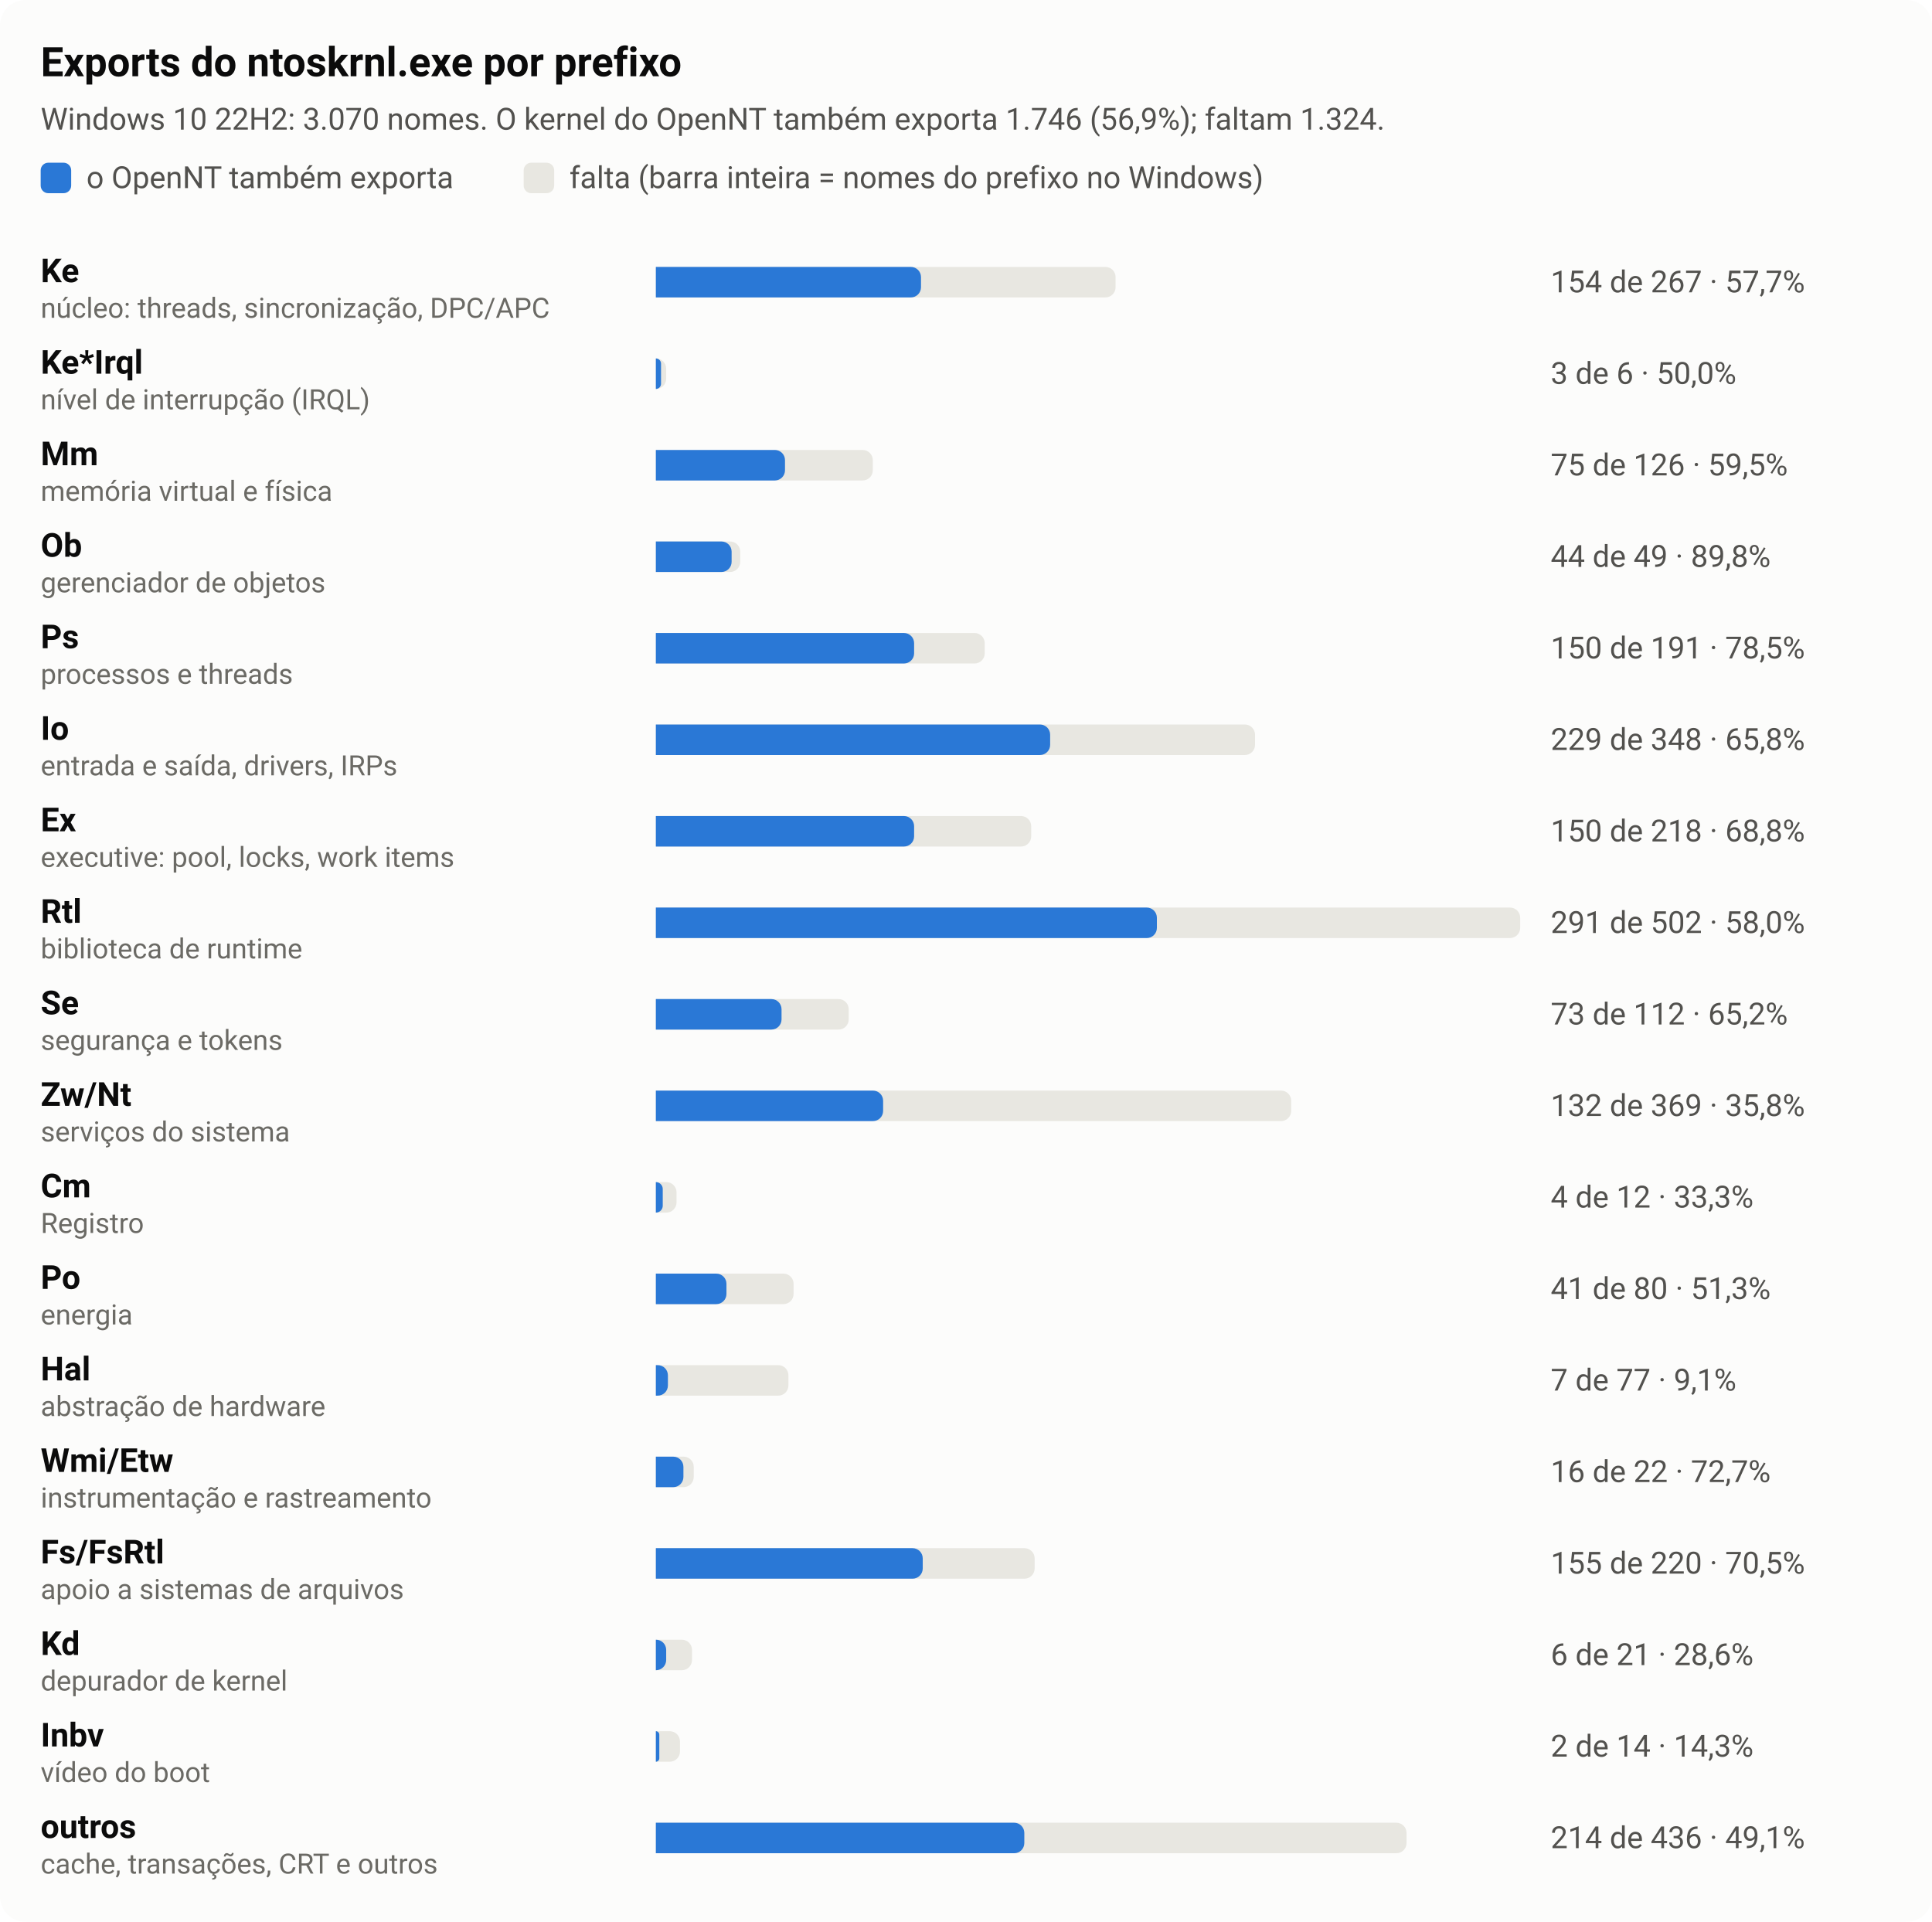
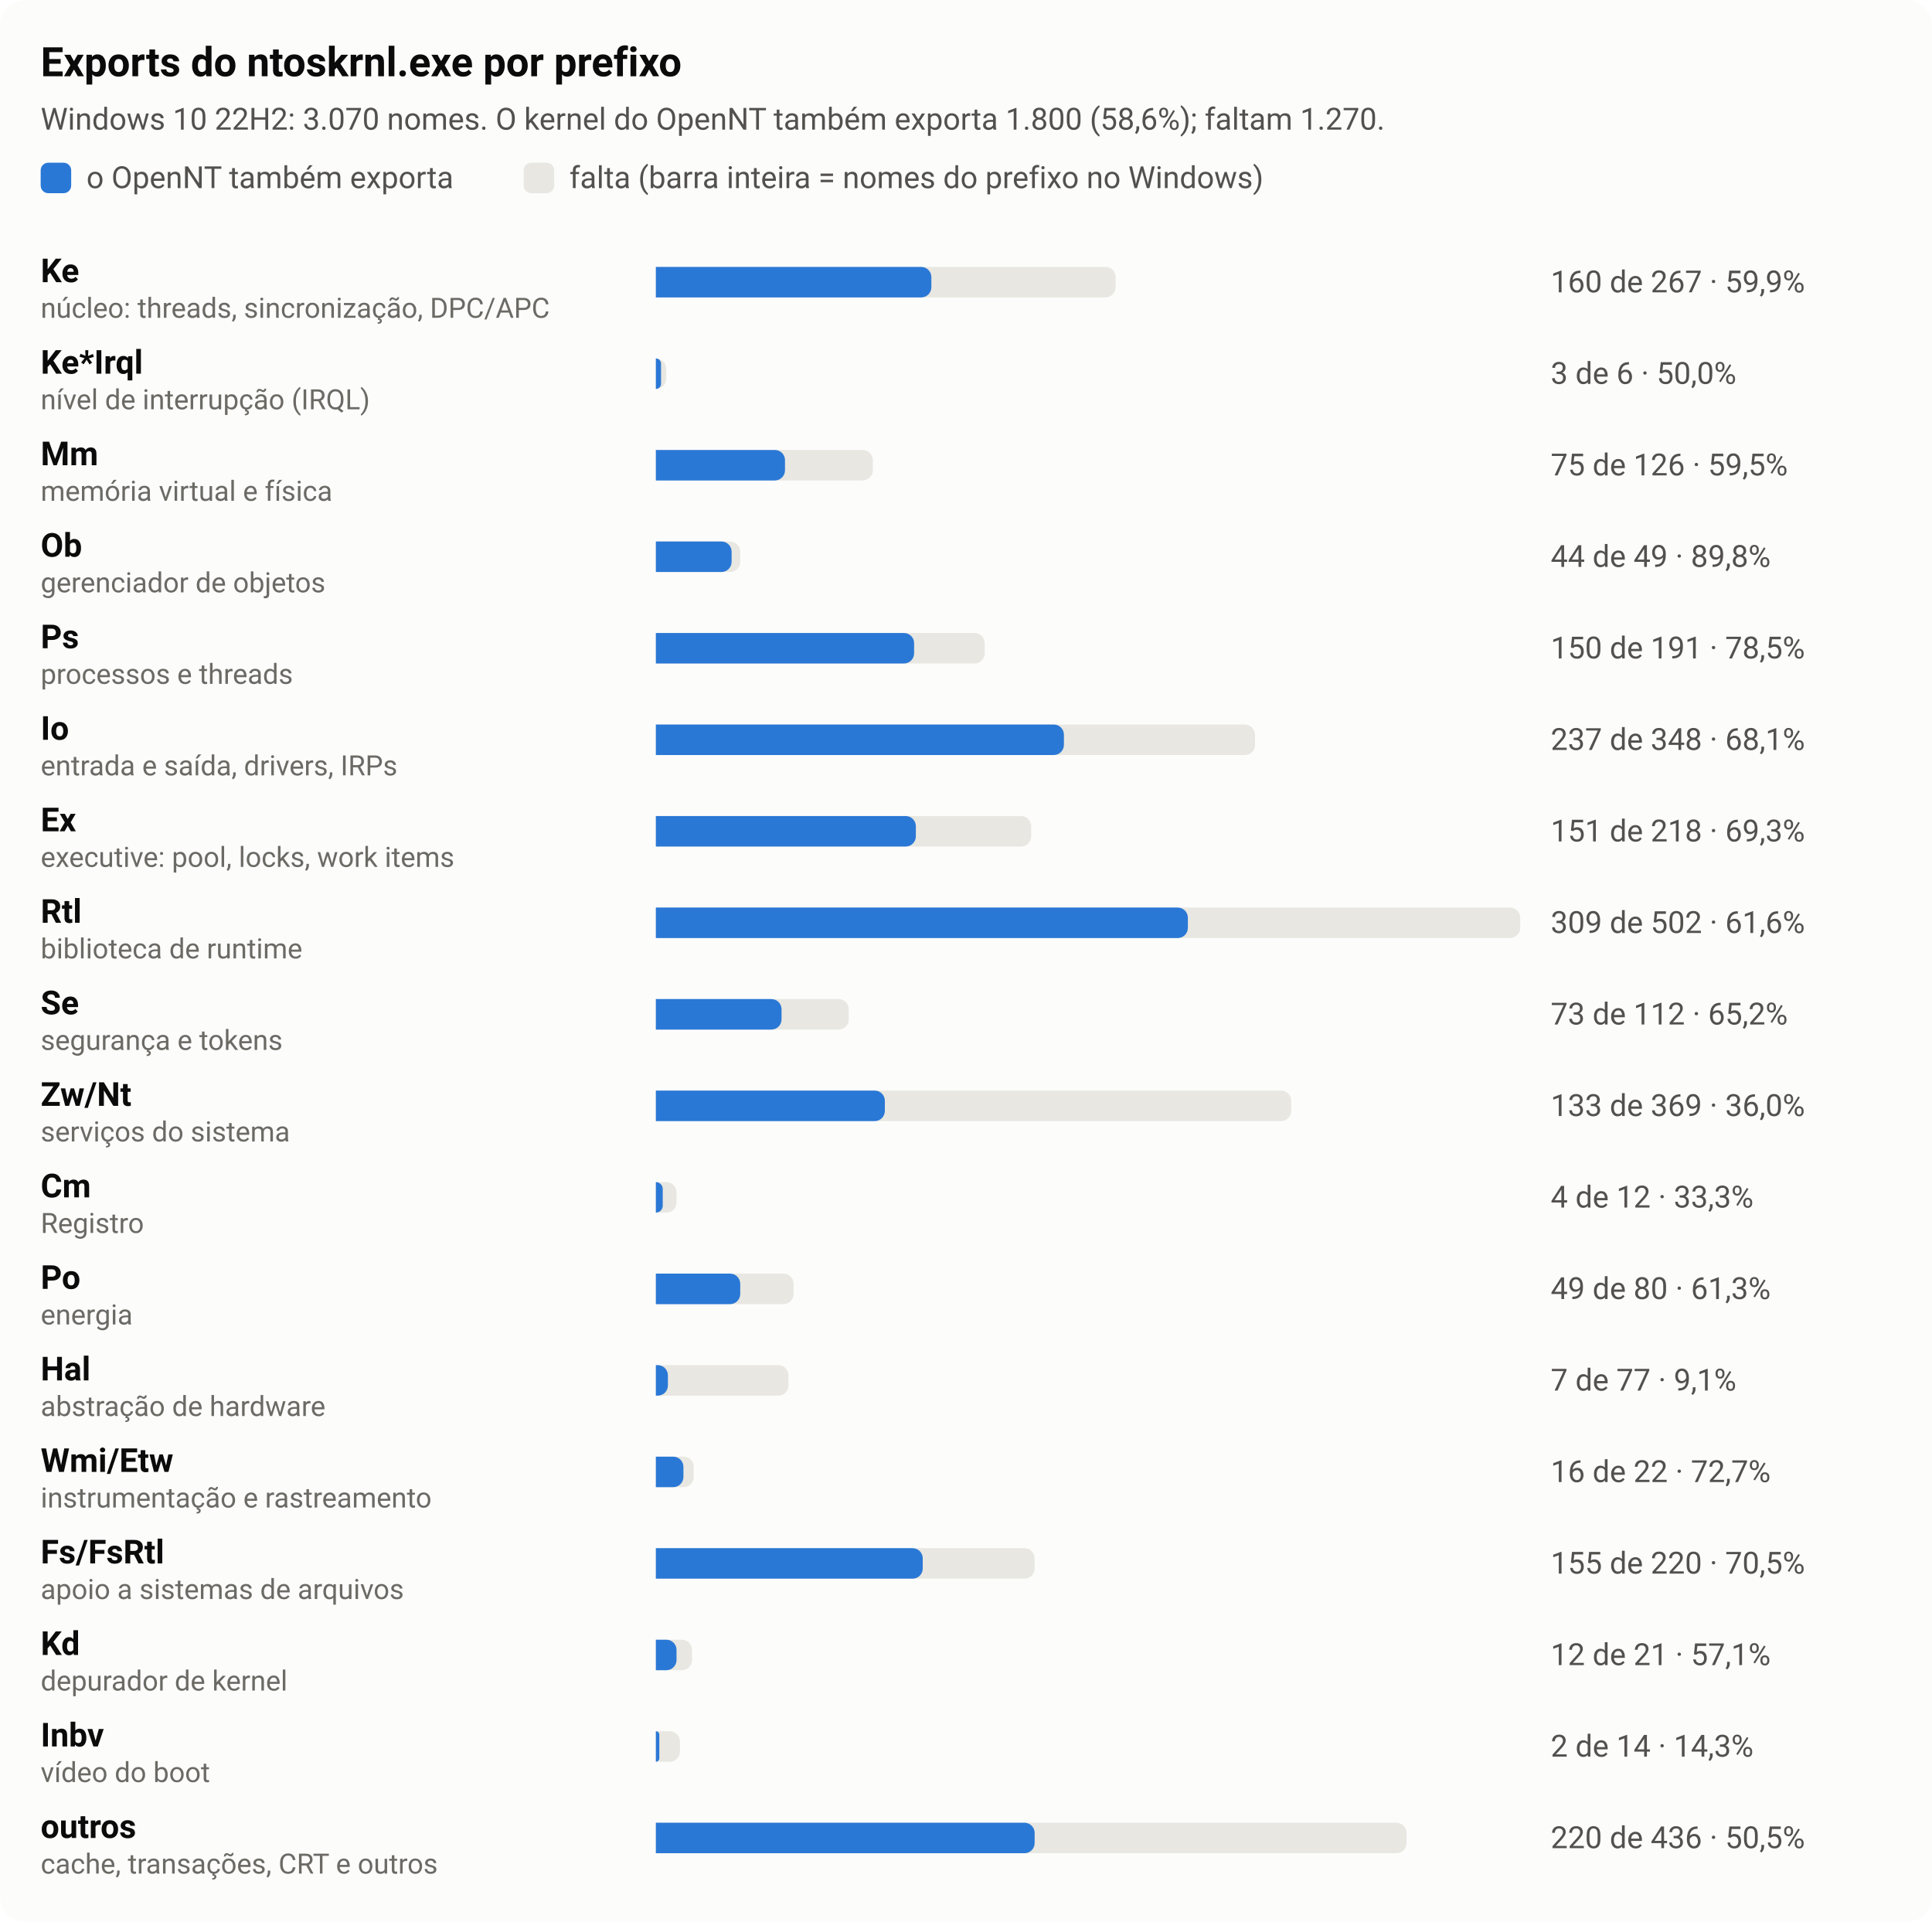
<svg xmlns="http://www.w3.org/2000/svg" width="760" height="756" viewBox="0 0 760 756" role="img" aria-labelledby="pc-title">
  <style>.pc-bg{fill:#fcfcfb}.pc-t{font:600 16px system-ui,-apple-system,Segoe UI,Roboto,sans-serif;fill:#0b0b0b}.pc-s,.pc-v{font:12px system-ui,-apple-system,Segoe UI,Roboto,sans-serif;fill:#52514e}.pc-v{font-variant-numeric:tabular-nums}.pc-l{font:600 13px system-ui,-apple-system,Segoe UI,Roboto,sans-serif;fill:#0b0b0b}.pc-m{font:11px system-ui,-apple-system,Segoe UI,Roboto,sans-serif;fill:#6b6a65}.pc-k{fill:#e8e7e1}.pc-a{fill:#2a78d6}@media (prefers-color-scheme:dark){.pc-bg{fill:#1a1a19}.pc-t,.pc-l{fill:#f0efec}.pc-s,.pc-v{fill:#c3c2b7}.pc-m{fill:#9d9b94}.pc-k{fill:#2c2c2a}.pc-a{fill:#3987e5}}</style>
  <rect class="pc-bg" width="760" height="756" rx="10" />
  <text class="pc-t" x="16" y="30">Exports do ntoskrnl.exe por prefixo</text>
-   <text class="pc-s" x="16" y="51">Windows 10 22H2: 3.070 nomes. O kernel do OpenNT também exporta 1.746 (56,9%); faltam 1.324.</text>
+   <text class="pc-s" x="16" y="51">Windows 10 22H2: 3.070 nomes. O kernel do OpenNT também exporta 1.800 (58,6%); faltam 1.270.</text>
  <rect class="pc-a" x="16" y="64" width="12" height="12" rx="3" />
  <text class="pc-v" x="34" y="74">o OpenNT também exporta</text>
  <rect class="pc-k" x="206" y="64" width="12" height="12" rx="3" />
  <text class="pc-v" x="224" y="74">falta (barra inteira = nomes do prefixo no Windows)</text>
  <g>
    <text class="pc-l" x="16" y="111">Ke</text>
    <text class="pc-m" x="16" y="125">núcleo: threads, sincronização, DPC/APC</text>
    <path class="pc-k" d="M258.0 105.0h176.84a4 4 0 0 1 4 4v4a4 4 0 0 1 -4 4h-176.84z" />
-     <path class="pc-a" d="M258.0 105.0h100.30a4 4 0 0 1 4 4v4a4 4 0 0 1 -4 4h-100.30z" />
-     <text class="pc-v" x="610" y="115">154 de 267 · 57,7%</text>
+     <path class="pc-a" d="M258.0 105.0h104.37a4 4 0 0 1 4 4v4a4 4 0 0 1 -4 4h-104.37z" />
+     <text class="pc-v" x="610" y="115">160 de 267 · 59,9%</text>
  </g>
  <g>
    <text class="pc-l" x="16" y="147">Ke*Irql</text>
    <text class="pc-m" x="16" y="161">nível de interrupção (IRQL)</text>
    <path class="pc-k" d="M258.0 141.0h0.06a4 4 0 0 1 4 4v4a4 4 0 0 1 -4 4h-0.06z" />
    <path class="pc-a" d="M258.0 141.0h0.00a2.032 2.032 0 0 1 2.032 2.032v7.936a2.032 2.032 0 0 1 -2.032 2.032h-0.00z" />
    <text class="pc-v" x="610" y="151">3 de 6 · 50,0%</text>
  </g>
  <g>
    <text class="pc-l" x="16" y="183">Mm</text>
    <text class="pc-m" x="16" y="197">memória virtual e física</text>
    <path class="pc-k" d="M258.0 177.0h81.34a4 4 0 0 1 4 4v4a4 4 0 0 1 -4 4h-81.34z" />
    <path class="pc-a" d="M258.0 177.0h46.80a4 4 0 0 1 4 4v4a4 4 0 0 1 -4 4h-46.80z" />
    <text class="pc-v" x="610" y="187">75 de 126 · 59,5%</text>
  </g>
  <g>
    <text class="pc-l" x="16" y="219">Ob</text>
    <text class="pc-m" x="16" y="233">gerenciador de objetos</text>
    <path class="pc-k" d="M258.0 213.0h29.19a4 4 0 0 1 4 4v4a4 4 0 0 1 -4 4h-29.19z" />
    <path class="pc-a" d="M258.0 213.0h25.80a4 4 0 0 1 4 4v4a4 4 0 0 1 -4 4h-25.80z" />
    <text class="pc-v" x="610" y="223">44 de 49 · 89,8%</text>
  </g>
  <g>
    <text class="pc-l" x="16" y="255">Ps</text>
    <text class="pc-m" x="16" y="269">processos e threads</text>
    <path class="pc-k" d="M258.0 249.0h125.36a4 4 0 0 1 4 4v4a4 4 0 0 1 -4 4h-125.36z" />
    <path class="pc-a" d="M258.0 249.0h97.59a4 4 0 0 1 4 4v4a4 4 0 0 1 -4 4h-97.59z" />
    <text class="pc-v" x="610" y="259">150 de 191 · 78,5%</text>
  </g>
  <g>
    <text class="pc-l" x="16" y="291">Io</text>
    <text class="pc-m" x="16" y="305">entrada e saída, drivers, IRPs</text>
    <path class="pc-k" d="M258.0 285.0h231.70a4 4 0 0 1 4 4v4a4 4 0 0 1 -4 4h-231.70z" />
-     <path class="pc-a" d="M258.0 285.0h151.10a4 4 0 0 1 4 4v4a4 4 0 0 1 -4 4h-151.10z" />
-     <text class="pc-v" x="610" y="295">229 de 348 · 65,8%</text>
+     <path class="pc-a" d="M258.0 285.0h156.52a4 4 0 0 1 4 4v4a4 4 0 0 1 -4 4h-156.52z" />
+     <text class="pc-v" x="610" y="295">237 de 348 · 68,1%</text>
  </g>
  <g>
    <text class="pc-l" x="16" y="327">Ex</text>
    <text class="pc-m" x="16" y="341">executive: pool, locks, work items</text>
    <path class="pc-k" d="M258.0 321.0h143.65a4 4 0 0 1 4 4v4a4 4 0 0 1 -4 4h-143.65z" />
-     <path class="pc-a" d="M258.0 321.0h97.59a4 4 0 0 1 4 4v4a4 4 0 0 1 -4 4h-97.59z" />
-     <text class="pc-v" x="610" y="331">150 de 218 · 68,8%</text>
+     <path class="pc-a" d="M258.0 321.0h98.27a4 4 0 0 1 4 4v4a4 4 0 0 1 -4 4h-98.27z" />
+     <text class="pc-v" x="610" y="331">151 de 218 · 69,3%</text>
  </g>
  <g>
    <text class="pc-l" x="16" y="363">Rtl</text>
    <text class="pc-m" x="16" y="377">biblioteca de runtime</text>
    <path class="pc-k" d="M258.0 357.0h336.00a4 4 0 0 1 4 4v4a4 4 0 0 1 -4 4h-336.00z" />
-     <path class="pc-a" d="M258.0 357.0h193.09a4 4 0 0 1 4 4v4a4 4 0 0 1 -4 4h-193.09z" />
-     <text class="pc-v" x="610" y="367">291 de 502 · 58,0%</text>
+     <path class="pc-a" d="M258.0 357.0h205.28a4 4 0 0 1 4 4v4a4 4 0 0 1 -4 4h-205.28z" />
+     <text class="pc-v" x="610" y="367">309 de 502 · 61,6%</text>
  </g>
  <g>
    <text class="pc-l" x="16" y="399">Se</text>
    <text class="pc-m" x="16" y="413">segurança e tokens</text>
    <path class="pc-k" d="M258.0 393.0h71.86a4 4 0 0 1 4 4v4a4 4 0 0 1 -4 4h-71.86z" />
    <path class="pc-a" d="M258.0 393.0h45.44a4 4 0 0 1 4 4v4a4 4 0 0 1 -4 4h-45.44z" />
    <text class="pc-v" x="610" y="403">73 de 112 · 65,2%</text>
  </g>
  <g>
    <text class="pc-l" x="16" y="435">Zw/Nt</text>
    <text class="pc-m" x="16" y="449">serviços do sistema</text>
    <path class="pc-k" d="M258.0 429.0h245.92a4 4 0 0 1 4 4v4a4 4 0 0 1 -4 4h-245.92z" />
-     <path class="pc-a" d="M258.0 429.0h85.40a4 4 0 0 1 4 4v4a4 4 0 0 1 -4 4h-85.40z" />
-     <text class="pc-v" x="610" y="439">132 de 369 · 35,8%</text>
+     <path class="pc-a" d="M258.0 429.0h86.08a4 4 0 0 1 4 4v4a4 4 0 0 1 -4 4h-86.08z" />
+     <text class="pc-v" x="610" y="439">133 de 369 · 36,0%</text>
  </g>
  <g>
    <text class="pc-l" x="16" y="471">Cm</text>
    <text class="pc-m" x="16" y="485">Registro</text>
    <path class="pc-k" d="M258.0 465.0h4.13a4 4 0 0 1 4 4v4a4 4 0 0 1 -4 4h-4.13z" />
    <path class="pc-a" d="M258.0 465.0h0.00a2.709 2.709 0 0 1 2.709 2.709v6.582a2.709 2.709 0 0 1 -2.709 2.709h-0.00z" />
    <text class="pc-v" x="610" y="475">4 de 12 · 33,3%</text>
  </g>
  <g>
    <text class="pc-l" x="16" y="507">Po</text>
    <text class="pc-m" x="16" y="521">energia</text>
    <path class="pc-k" d="M258.0 501.0h50.18a4 4 0 0 1 4 4v4a4 4 0 0 1 -4 4h-50.18z" />
-     <path class="pc-a" d="M258.0 501.0h23.77a4 4 0 0 1 4 4v4a4 4 0 0 1 -4 4h-23.77z" />
-     <text class="pc-v" x="610" y="511">41 de 80 · 51,3%</text>
+     <path class="pc-a" d="M258.0 501.0h29.19a4 4 0 0 1 4 4v4a4 4 0 0 1 -4 4h-29.19z" />
+     <text class="pc-v" x="610" y="511">49 de 80 · 61,3%</text>
  </g>
  <g>
    <text class="pc-l" x="16" y="543">Hal</text>
    <text class="pc-m" x="16" y="557">abstração de hardware</text>
    <path class="pc-k" d="M258.0 537.0h48.15a4 4 0 0 1 4 4v4a4 4 0 0 1 -4 4h-48.15z" />
    <path class="pc-a" d="M258.0 537.0h0.74a4 4 0 0 1 4 4v4a4 4 0 0 1 -4 4h-0.74z" />
    <text class="pc-v" x="610" y="547">7 de 77 · 9,1%</text>
  </g>
  <g>
    <text class="pc-l" x="16" y="579">Wmi/Etw</text>
    <text class="pc-m" x="16" y="593">instrumentação e rastreamento</text>
    <path class="pc-k" d="M258.0 573.0h10.90a4 4 0 0 1 4 4v4a4 4 0 0 1 -4 4h-10.90z" />
    <path class="pc-a" d="M258.0 573.0h6.84a4 4 0 0 1 4 4v4a4 4 0 0 1 -4 4h-6.84z" />
    <text class="pc-v" x="610" y="583">16 de 22 · 72,7%</text>
  </g>
  <g>
    <text class="pc-l" x="16" y="615">Fs/FsRtl</text>
    <text class="pc-m" x="16" y="629">apoio a sistemas de arquivos</text>
    <path class="pc-k" d="M258.0 609.0h145.00a4 4 0 0 1 4 4v4a4 4 0 0 1 -4 4h-145.00z" />
    <path class="pc-a" d="M258.0 609.0h100.98a4 4 0 0 1 4 4v4a4 4 0 0 1 -4 4h-100.98z" />
    <text class="pc-v" x="610" y="619">155 de 220 · 70,5%</text>
  </g>
  <g>
    <text class="pc-l" x="16" y="651">Kd</text>
    <text class="pc-m" x="16" y="665">depurador de kernel</text>
    <path class="pc-k" d="M258.0 645.0h10.22a4 4 0 0 1 4 4v4a4 4 0 0 1 -4 4h-10.22z" />
-     <path class="pc-a" d="M258.0 645.0h0.06a4 4 0 0 1 4 4v4a4 4 0 0 1 -4 4h-0.06z" />
-     <text class="pc-v" x="610" y="655">6 de 21 · 28,6%</text>
+     <path class="pc-a" d="M258.0 645.0h4.13a4 4 0 0 1 4 4v4a4 4 0 0 1 -4 4h-4.13z" />
+     <text class="pc-v" x="610" y="655">12 de 21 · 57,1%</text>
  </g>
  <g>
    <text class="pc-l" x="16" y="687">Inbv</text>
    <text class="pc-m" x="16" y="701">vídeo do boot</text>
    <path class="pc-k" d="M258.0 681.0h5.48a4 4 0 0 1 4 4v4a4 4 0 0 1 -4 4h-5.48z" />
    <path class="pc-a" d="M258.0 681.0h0.00a1.355 1.355 0 0 1 1.355 1.355v9.291a1.355 1.355 0 0 1 -1.355 1.355h-0.00z" />
    <text class="pc-v" x="610" y="691">2 de 14 · 14,3%</text>
  </g>
  <g>
    <text class="pc-l" x="16" y="723">outros</text>
    <text class="pc-m" x="16" y="737">cache, transações, CRT e outros</text>
    <path class="pc-k" d="M258.0 717.0h291.30a4 4 0 0 1 4 4v4a4 4 0 0 1 -4 4h-291.30z" />
-     <path class="pc-a" d="M258.0 717.0h140.94a4 4 0 0 1 4 4v4a4 4 0 0 1 -4 4h-140.94z" />
-     <text class="pc-v" x="610" y="727">214 de 436 · 49,1%</text>
+     <path class="pc-a" d="M258.0 717.0h145.00a4 4 0 0 1 4 4v4a4 4 0 0 1 -4 4h-145.00z" />
+     <text class="pc-v" x="610" y="727">220 de 436 · 50,5%</text>
  </g>
</svg>
